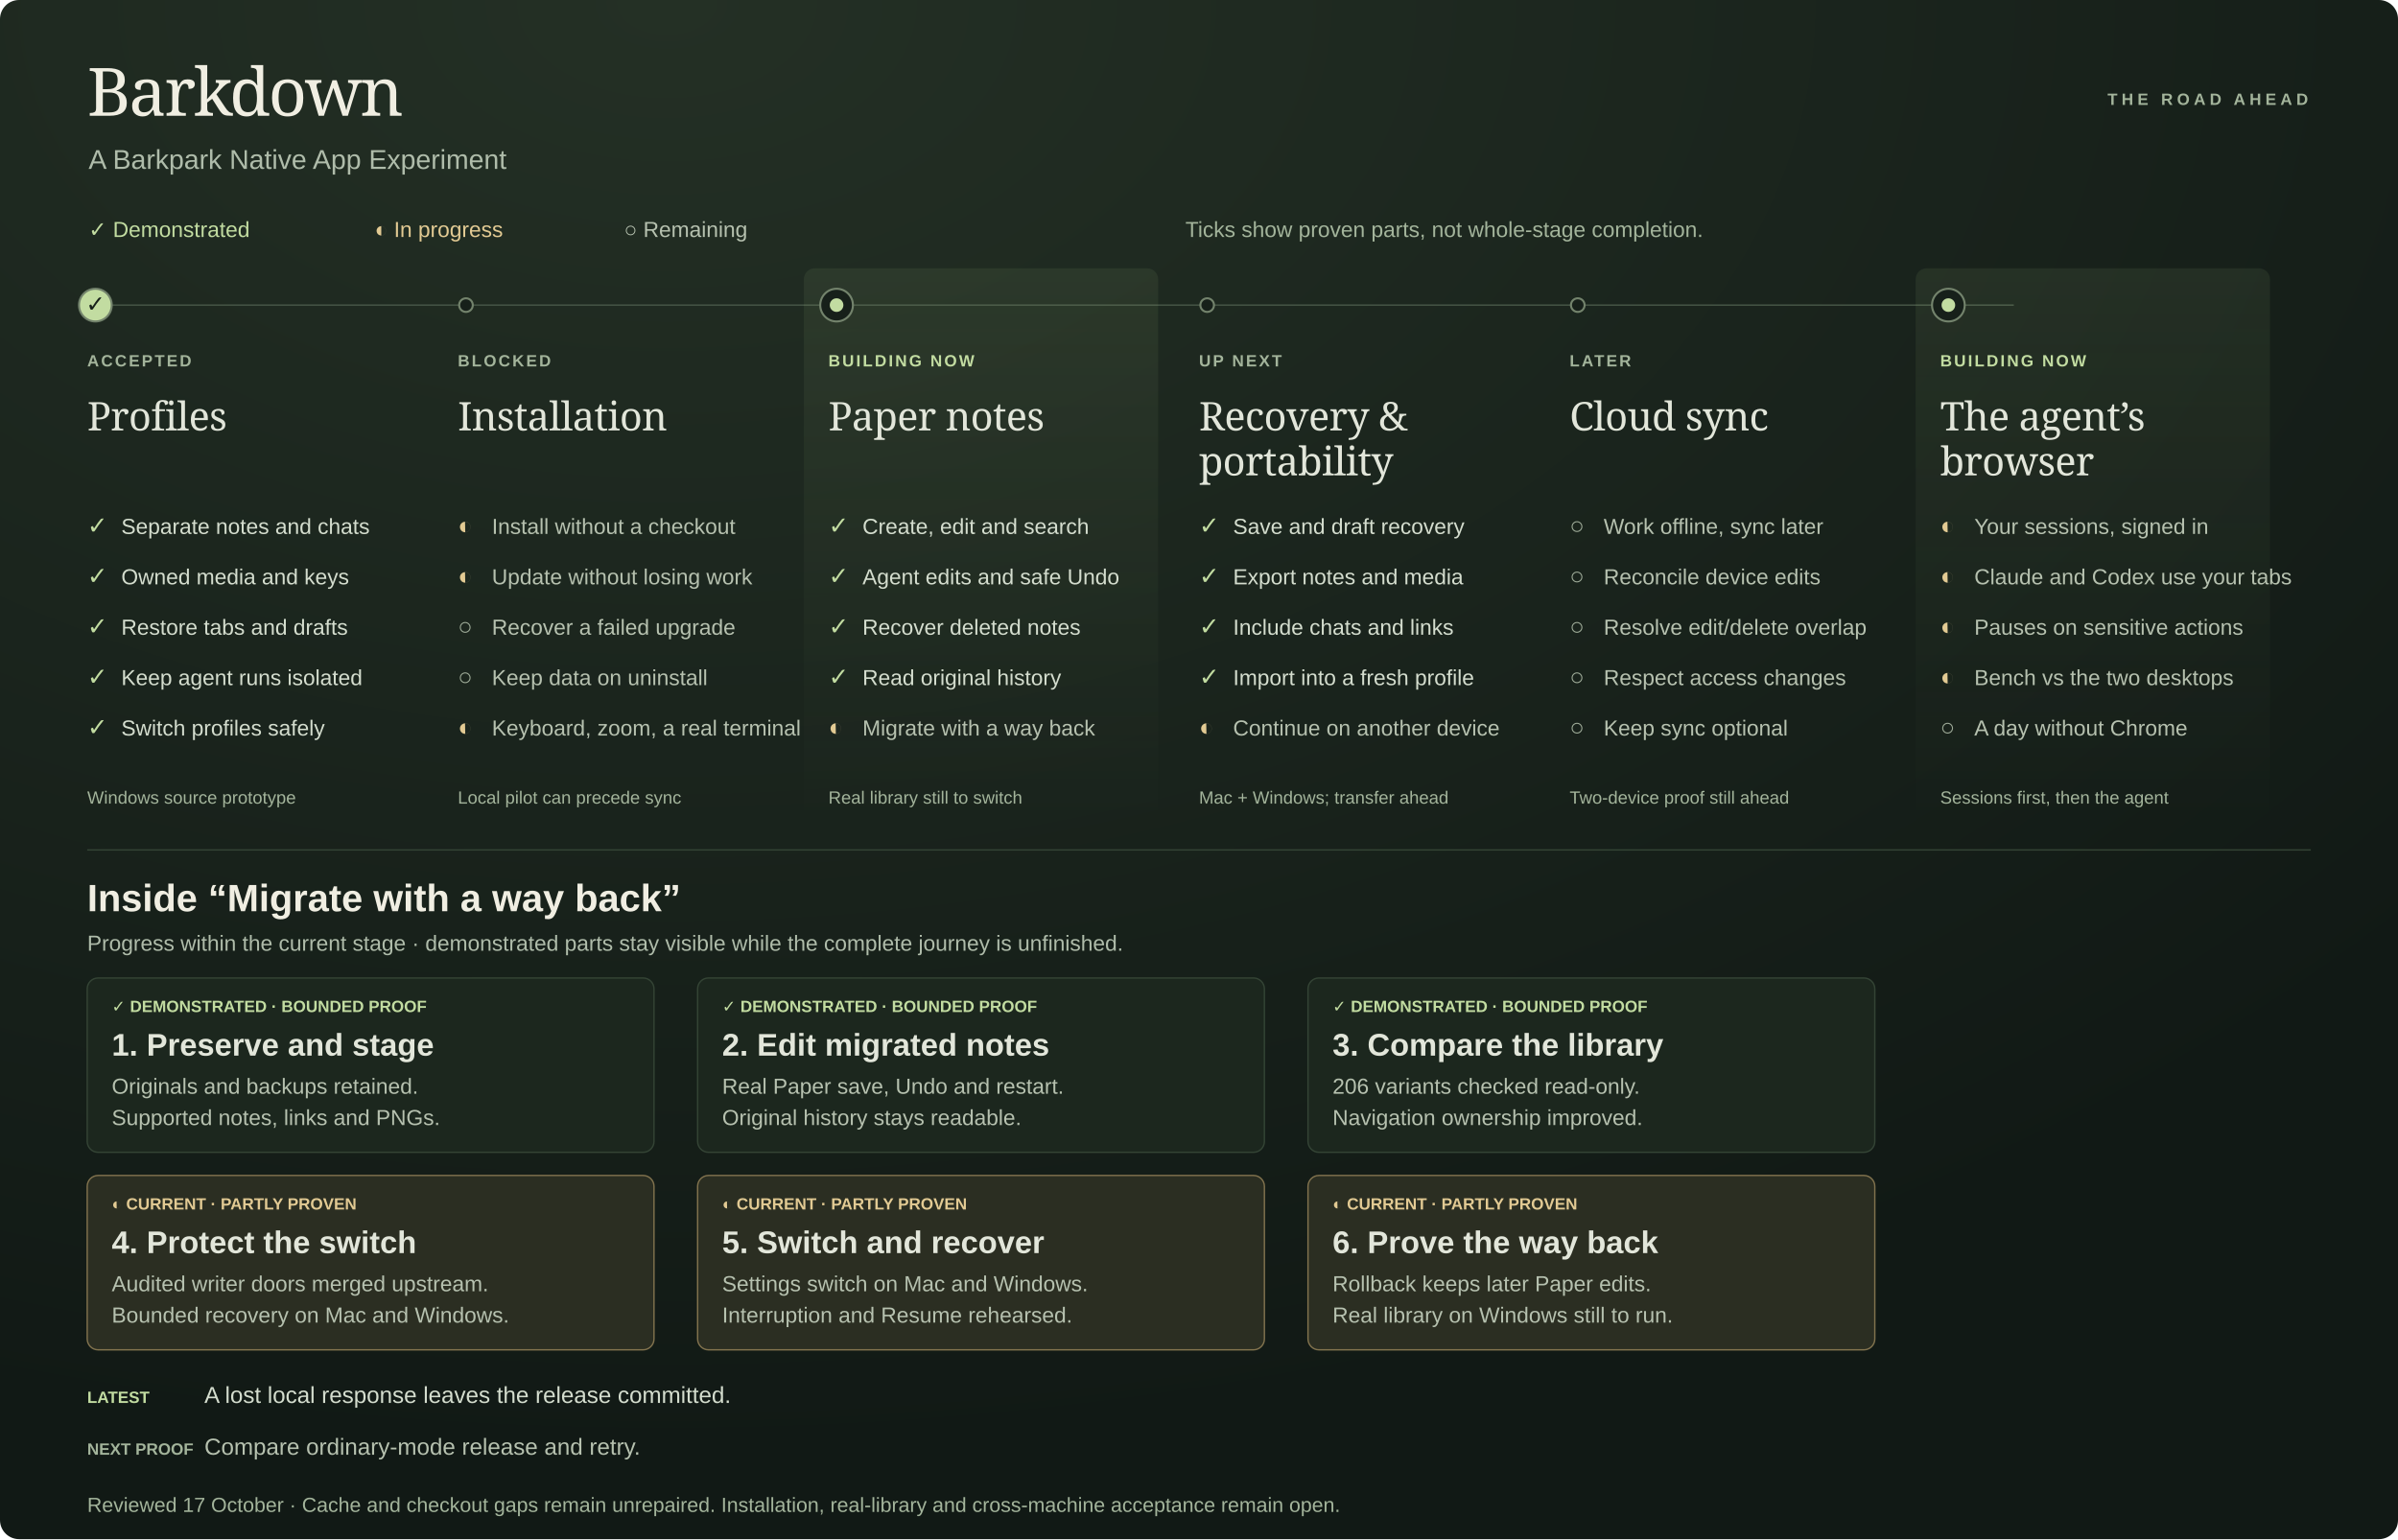
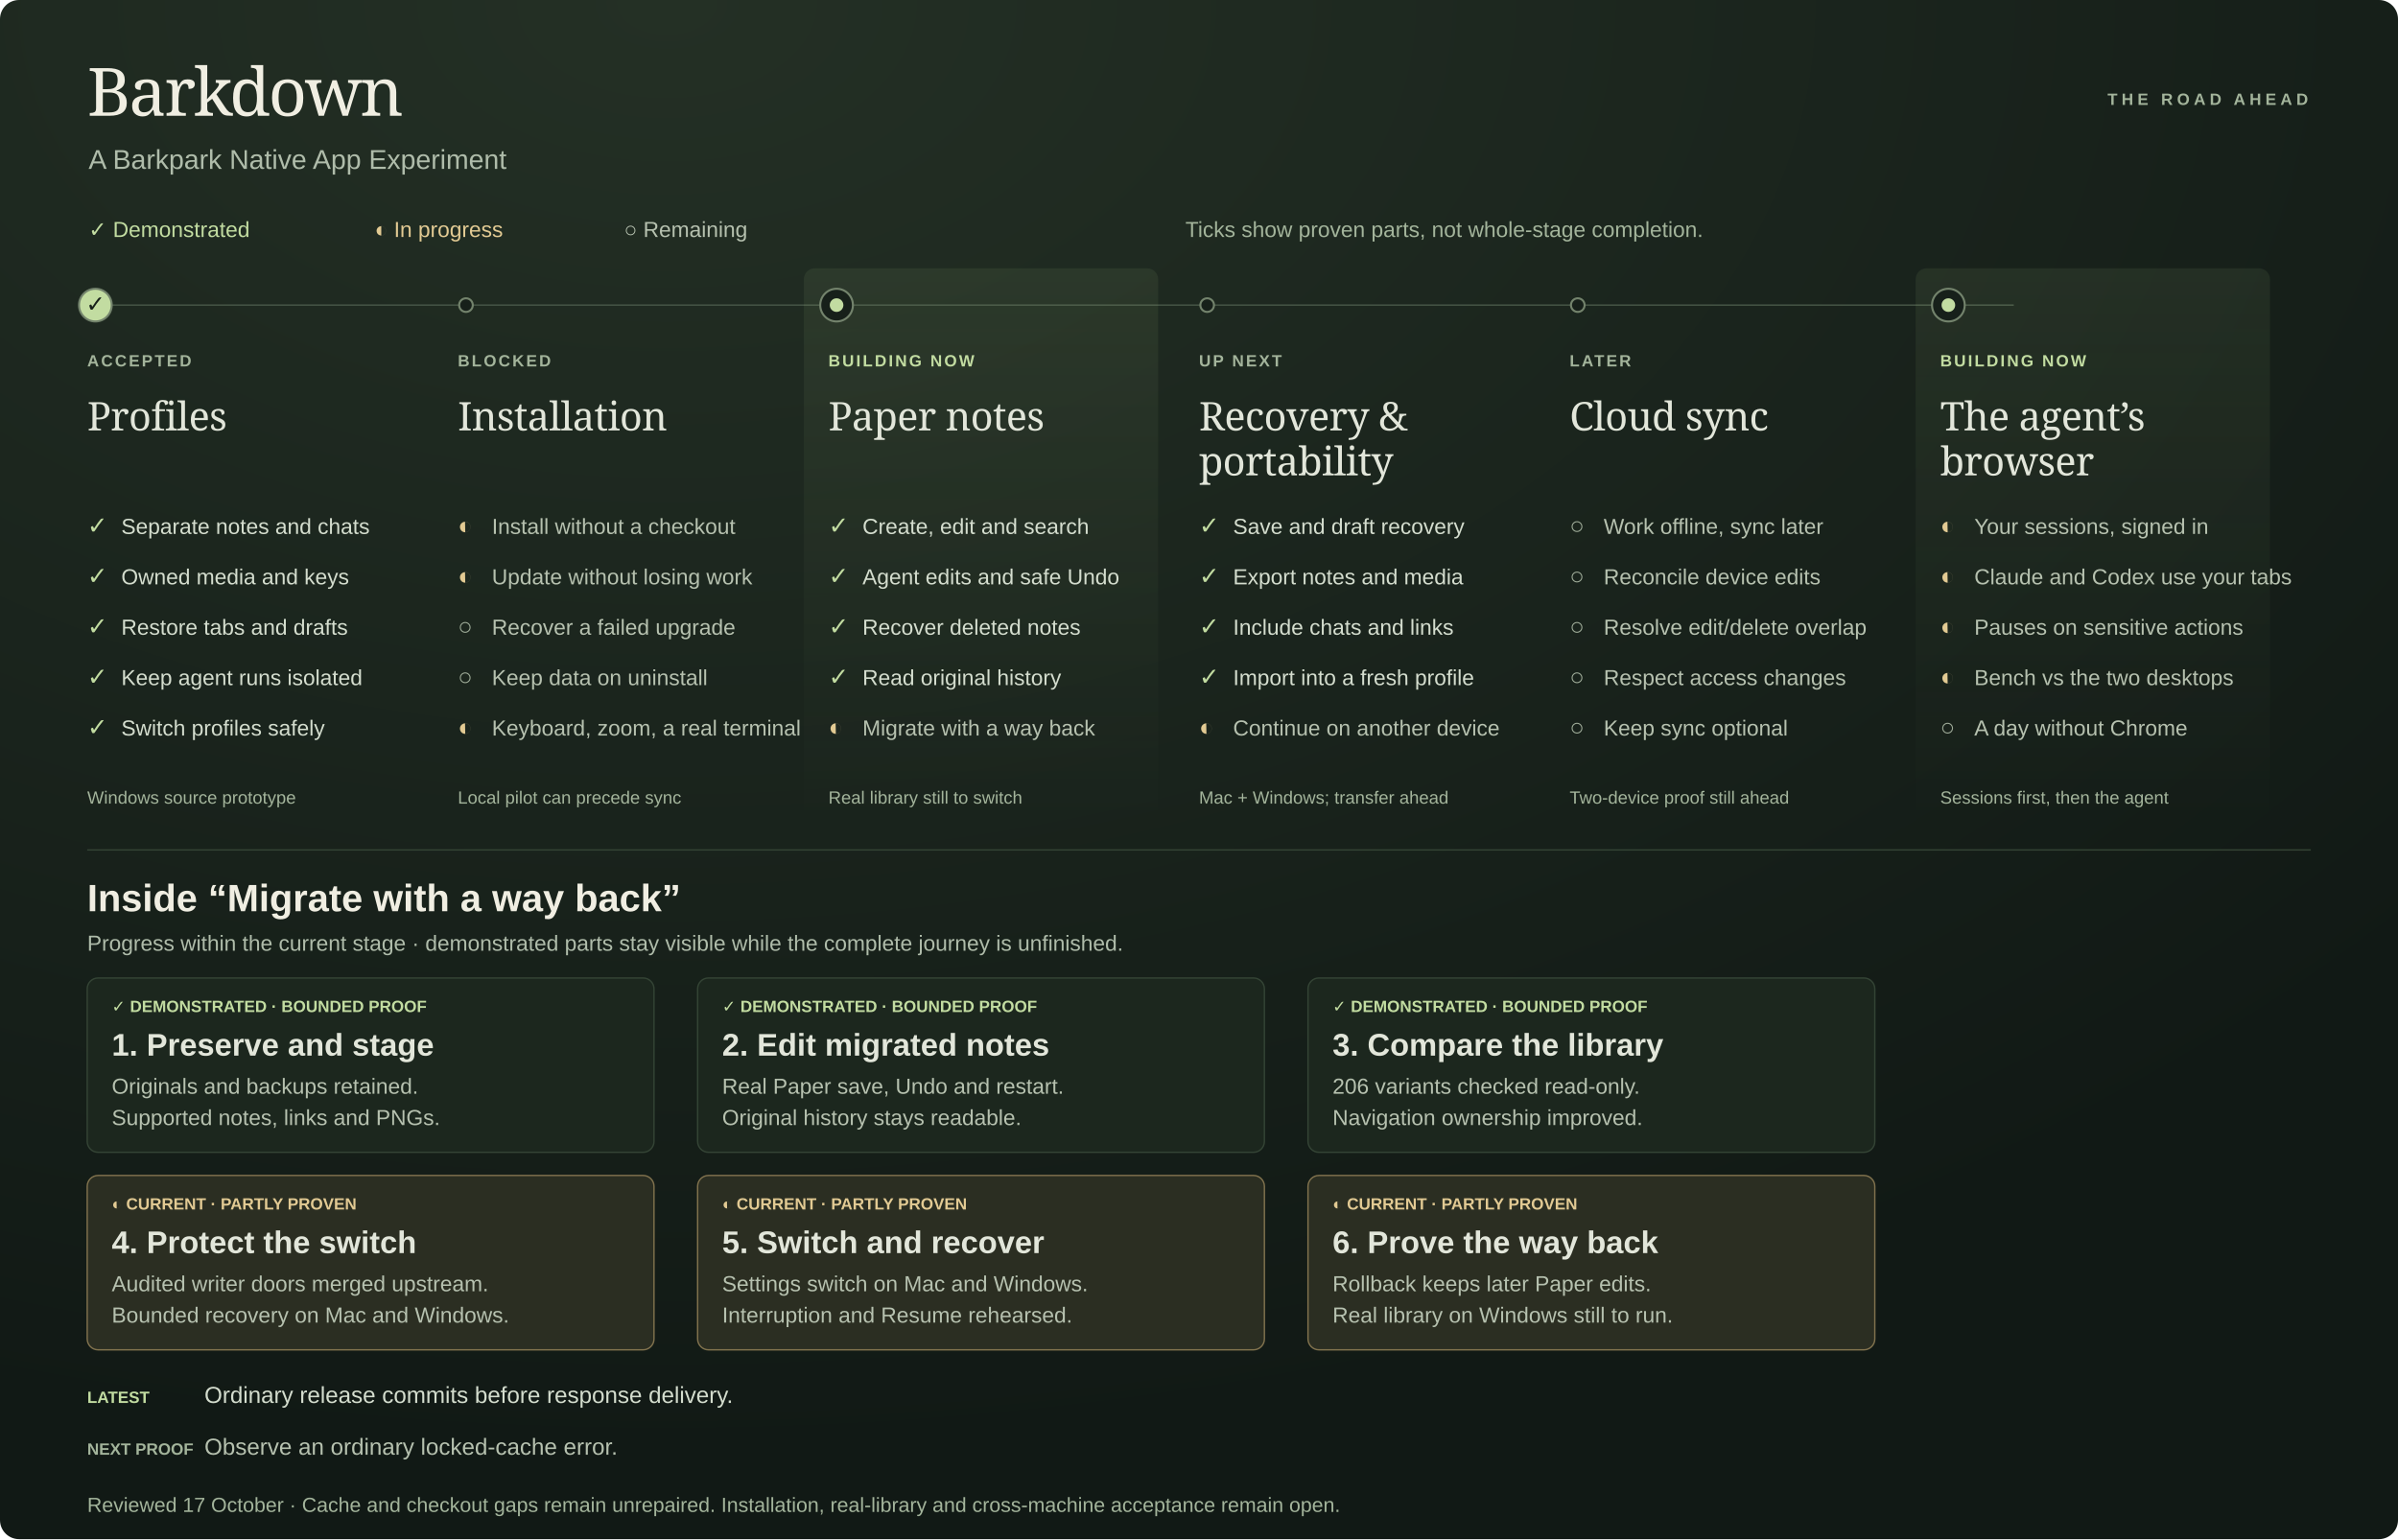
<svg xmlns="http://www.w3.org/2000/svg" width="1760" height="1130" viewBox="0 0 1760 1130" role="img" aria-labelledby="title desc">
  <defs>
    <radialGradient id="background" cx="28%" cy="0%" r="95%">
      <stop stop-color="#243025" />
      <stop offset="1" stop-color="#111915" />
    </radialGradient>
    <linearGradient id="focus" x2="0" y2="1">
      <stop stop-color="#a9c787" stop-opacity=".09" />
      <stop offset="1" stop-color="#a9c787" stop-opacity="0" />
    </linearGradient>
  </defs>
  <g font-family="Segoe UI, Arial, sans-serif">
    <rect width="1760" height="1130" rx="14" fill="url(#background)" />
    <text x="64" y="85" font-family="Georgia, serif" font-size="49" letter-spacing="-1.5" fill="#f0eee2">Barkdown</text>
    <text x="65" y="124" font-size="20" fill="#afbcaa" font-weight="400">A Barkpark Native App Experiment</text>
    <text x="1694" y="77" text-anchor="end" font-size="12" font-weight="600" letter-spacing="3" fill="#a3b49b">THE ROAD AHEAD</text>
    <text x="65" y="174" font-size="16" fill="#c2dca1" font-weight="400">✓  Demonstrated</text>
    <text x="275" y="174" font-size="16" fill="#e2ca93" font-weight="400">◐  In progress</text>
    <text x="458" y="174" font-size="16" fill="#b6c1af" font-weight="400">○  Remaining</text>
    <text x="870" y="174" font-size="16" fill="#a3b49b" font-weight="400">Ticks show proven parts, not whole-stage completion.</text>
    <path d="M70 224H1478" stroke="#475747" stroke-width="1" />
    <g data-phase="P1">
      <circle cx="70" cy="224" r="12" fill="#c2dca1" stroke="#73836c" stroke-width="1.5" />
      <text x="63" y="229" font-size="17" fill="#17201a" font-weight="600">✓</text>
      <text x="64" y="269" font-size="12" letter-spacing="1.5" font-weight="600" fill="#a3b49b">ACCEPTED</text>
      <text x="64" y="316" dy="0" font-family="Georgia, serif" font-size="29" letter-spacing="-.4" fill="#e2e6da">Profiles</text>
      <text x="64" y="392" font-size="18" fill="#c2dca1" font-weight="600">✓</text>
      <text x="89" y="392" font-size="16" fill="#d4ddce" font-weight="400">Separate notes and chats</text>
      <text x="64" y="429" font-size="18" fill="#c2dca1" font-weight="600">✓</text>
      <text x="89" y="429" font-size="16" fill="#d4ddce" font-weight="400">Owned media and keys</text>
      <text x="64" y="466" font-size="18" fill="#c2dca1" font-weight="600">✓</text>
      <text x="89" y="466" font-size="16" fill="#d4ddce" font-weight="400">Restore tabs and drafts</text>
      <text x="64" y="503" font-size="18" fill="#c2dca1" font-weight="600">✓</text>
      <text x="89" y="503" font-size="16" fill="#d4ddce" font-weight="400">Keep agent runs isolated</text>
      <text x="64" y="540" font-size="18" fill="#c2dca1" font-weight="600">✓</text>
      <text x="89" y="540" font-size="16" fill="#d4ddce" font-weight="400">Switch profiles safely</text>
      <text x="64" y="590" font-size="13" fill="#a3b49b" font-weight="400">Windows source prototype</text>
    </g>
    <g data-phase="P5">
      <circle cx="342" cy="224" r="5" fill="#17201a" stroke="#73836c" stroke-width="1.5" />
      <text x="336" y="269" font-size="12" letter-spacing="1.5" font-weight="600" fill="#a3b49b">BLOCKED</text>
      <text x="336" y="316" dy="0" font-family="Georgia, serif" font-size="29" letter-spacing="-.4" fill="#e2e6da">Installation</text>
      <text x="336" y="392" font-size="18" fill="#e2ca93" font-weight="600">◐</text>
      <text x="361" y="392" font-size="16" fill="#b6c1af" font-weight="400">Install without a checkout</text>
      <text x="336" y="429" font-size="18" fill="#e2ca93" font-weight="600">◐</text>
      <text x="361" y="429" font-size="16" fill="#b6c1af" font-weight="400">Update without losing work</text>
      <text x="336" y="466" font-size="18" fill="#9fac99" font-weight="600">○</text>
      <text x="361" y="466" font-size="16" fill="#b6c1af" font-weight="400">Recover a failed upgrade</text>
      <text x="336" y="503" font-size="18" fill="#9fac99" font-weight="600">○</text>
      <text x="361" y="503" font-size="16" fill="#b6c1af" font-weight="400">Keep data on uninstall</text>
      <text x="336" y="540" font-size="18" fill="#e2ca93" font-weight="600">◐</text>
      <text x="361" y="540" font-size="16" fill="#b6c1af" font-weight="400">Keyboard, zoom, a real terminal</text>
      <text x="336" y="590" font-size="13" fill="#a3b49b" font-weight="400">Local pilot can precede sync</text>
    </g>
    <g data-phase="P2">
      <rect x="590" y="197" width="260" height="410" rx="8" fill="url(#focus)" />
      <circle cx="614" cy="224" r="12" fill="#17201a" stroke="#73836c" stroke-width="1.5" />
      <circle cx="614" cy="224" r="5" fill="#c2dca1" />
      <text x="608" y="269" font-size="12" letter-spacing="1.5" font-weight="600" fill="#c2dca1">BUILDING NOW</text>
      <text x="608" y="316" dy="0" font-family="Georgia, serif" font-size="29" letter-spacing="-.4" fill="#e2e6da">Paper notes</text>
      <text x="608" y="392" font-size="18" fill="#c2dca1" font-weight="600">✓</text>
      <text x="633" y="392" font-size="16" fill="#d4ddce" font-weight="400">Create, edit and search</text>
      <text x="608" y="429" font-size="18" fill="#c2dca1" font-weight="600">✓</text>
      <text x="633" y="429" font-size="16" fill="#d4ddce" font-weight="400">Agent edits and safe Undo</text>
      <text x="608" y="466" font-size="18" fill="#c2dca1" font-weight="600">✓</text>
      <text x="633" y="466" font-size="16" fill="#d4ddce" font-weight="400">Recover deleted notes</text>
      <text x="608" y="503" font-size="18" fill="#c2dca1" font-weight="600">✓</text>
      <text x="633" y="503" font-size="16" fill="#d4ddce" font-weight="400">Read original history</text>
      <text x="608" y="540" font-size="18" fill="#e2ca93" font-weight="600">◐</text>
      <text x="633" y="540" font-size="16" fill="#b6c1af" font-weight="400">Migrate with a way back</text>
      <text x="608" y="590" font-size="13" fill="#a3b49b" font-weight="400">Real library still to switch</text>
    </g>
    <g data-phase="P3">
      <circle cx="886" cy="224" r="5" fill="#17201a" stroke="#73836c" stroke-width="1.5" />
      <text x="880" y="269" font-size="12" letter-spacing="1.5" font-weight="600" fill="#a3b49b">UP NEXT</text>
      <text x="880" y="316" dy="0" font-family="Georgia, serif" font-size="29" letter-spacing="-.4" fill="#e2e6da">Recovery &amp;</text>
      <text x="880" y="316" dy="33" font-family="Georgia, serif" font-size="29" letter-spacing="-.4" fill="#e2e6da">portability</text>
      <text x="880" y="392" font-size="18" fill="#c2dca1" font-weight="600">✓</text>
      <text x="905" y="392" font-size="16" fill="#d4ddce" font-weight="400">Save and draft recovery</text>
      <text x="880" y="429" font-size="18" fill="#c2dca1" font-weight="600">✓</text>
      <text x="905" y="429" font-size="16" fill="#d4ddce" font-weight="400">Export notes and media</text>
      <text x="880" y="466" font-size="18" fill="#c2dca1" font-weight="600">✓</text>
      <text x="905" y="466" font-size="16" fill="#d4ddce" font-weight="400">Include chats and links</text>
      <text x="880" y="503" font-size="18" fill="#c2dca1" font-weight="600">✓</text>
      <text x="905" y="503" font-size="16" fill="#d4ddce" font-weight="400">Import into a fresh profile</text>
      <text x="880" y="540" font-size="18" fill="#e2ca93" font-weight="600">◐</text>
      <text x="905" y="540" font-size="16" fill="#b6c1af" font-weight="400">Continue on another device</text>
      <text x="880" y="590" font-size="13" fill="#a3b49b" font-weight="400">Mac + Windows; transfer ahead</text>
    </g>
    <g data-phase="P4">
      <circle cx="1158" cy="224" r="5" fill="#17201a" stroke="#73836c" stroke-width="1.5" />
      <text x="1152" y="269" font-size="12" letter-spacing="1.5" font-weight="600" fill="#a3b49b">LATER</text>
      <text x="1152" y="316" dy="0" font-family="Georgia, serif" font-size="29" letter-spacing="-.4" fill="#e2e6da">Cloud sync</text>
      <text x="1152" y="392" font-size="18" fill="#9fac99" font-weight="600">○</text>
      <text x="1177" y="392" font-size="16" fill="#b6c1af" font-weight="400">Work offline, sync later</text>
      <text x="1152" y="429" font-size="18" fill="#9fac99" font-weight="600">○</text>
      <text x="1177" y="429" font-size="16" fill="#b6c1af" font-weight="400">Reconcile device edits</text>
      <text x="1152" y="466" font-size="18" fill="#9fac99" font-weight="600">○</text>
      <text x="1177" y="466" font-size="16" fill="#b6c1af" font-weight="400">Resolve edit/delete overlap</text>
      <text x="1152" y="503" font-size="18" fill="#9fac99" font-weight="600">○</text>
      <text x="1177" y="503" font-size="16" fill="#b6c1af" font-weight="400">Respect access changes</text>
      <text x="1152" y="540" font-size="18" fill="#9fac99" font-weight="600">○</text>
      <text x="1177" y="540" font-size="16" fill="#b6c1af" font-weight="400">Keep sync optional</text>
      <text x="1152" y="590" font-size="13" fill="#a3b49b" font-weight="400">Two-device proof still ahead</text>
    </g>
    <g data-phase="P6">
      <rect x="1406" y="197" width="260" height="410" rx="8" fill="url(#focus)" />
      <circle cx="1430" cy="224" r="12" fill="#17201a" stroke="#73836c" stroke-width="1.5" />
      <circle cx="1430" cy="224" r="5" fill="#c2dca1" />
      <text x="1424" y="269" font-size="12" letter-spacing="1.5" font-weight="600" fill="#c2dca1">BUILDING NOW</text>
      <text x="1424" y="316" dy="0" font-family="Georgia, serif" font-size="29" letter-spacing="-.4" fill="#e2e6da">The agent’s</text>
      <text x="1424" y="316" dy="33" font-family="Georgia, serif" font-size="29" letter-spacing="-.4" fill="#e2e6da">browser</text>
      <text x="1424" y="392" font-size="18" fill="#e2ca93" font-weight="600">◐</text>
      <text x="1449" y="392" font-size="16" fill="#b6c1af" font-weight="400">Your sessions, signed in</text>
      <text x="1424" y="429" font-size="18" fill="#e2ca93" font-weight="600">◐</text>
      <text x="1449" y="429" font-size="16" fill="#b6c1af" font-weight="400">Claude and Codex use your tabs</text>
      <text x="1424" y="466" font-size="18" fill="#e2ca93" font-weight="600">◐</text>
      <text x="1449" y="466" font-size="16" fill="#b6c1af" font-weight="400">Pauses on sensitive actions</text>
      <text x="1424" y="503" font-size="18" fill="#e2ca93" font-weight="600">◐</text>
      <text x="1449" y="503" font-size="16" fill="#b6c1af" font-weight="400">Bench vs the two desktops</text>
      <text x="1424" y="540" font-size="18" fill="#9fac99" font-weight="600">○</text>
      <text x="1449" y="540" font-size="16" fill="#b6c1af" font-weight="400">A day without Chrome</text>
      <text x="1424" y="590" font-size="13" fill="#a3b49b" font-weight="400">Sessions first, then the agent</text>
    </g>
    <path d="M64 624H1696" stroke="#344435" />
    <text x="64" y="669" font-size="28" fill="#f0eee2" font-weight="600">Inside “Migrate with a way back”</text>
    <text x="64" y="698" font-size="16" fill="#afbcaa" font-weight="400">Progress within the current stage · demonstrated parts stay visible while the complete journey is unfinished.</text>
    <g data-migration-step="1">
      <rect x="64" y="718" width="416" height="128" rx="8" fill="#1c271e" stroke="#344435" />
      <text x="82" y="743" font-size="12" fill="#c2dca1" font-weight="600">✓  DEMONSTRATED · BOUNDED PROOF</text>
      <text x="82" y="775" font-size="23" fill="#e2e6da" font-weight="600">1. Preserve and stage</text>
      <text x="82" y="803" font-size="16" fill="#b6c1af" font-weight="400">Originals and backups retained.</text>
      <text x="82" y="826" font-size="16" fill="#b6c1af" font-weight="400">Supported notes, links and PNGs.</text>
    </g>
    <g data-migration-step="2">
      <rect x="512" y="718" width="416" height="128" rx="8" fill="#1c271e" stroke="#344435" />
      <text x="530" y="743" font-size="12" fill="#c2dca1" font-weight="600">✓  DEMONSTRATED · BOUNDED PROOF</text>
      <text x="530" y="775" font-size="23" fill="#e2e6da" font-weight="600">2. Edit migrated notes</text>
      <text x="530" y="803" font-size="16" fill="#b6c1af" font-weight="400">Real Paper save, Undo and restart.</text>
      <text x="530" y="826" font-size="16" fill="#b6c1af" font-weight="400">Original history stays readable.</text>
    </g>
    <g data-migration-step="3">
      <rect x="960" y="718" width="416" height="128" rx="8" fill="#1c271e" stroke="#344435" />
      <text x="978" y="743" font-size="12" fill="#c2dca1" font-weight="600">✓  DEMONSTRATED · BOUNDED PROOF</text>
      <text x="978" y="775" font-size="23" fill="#e2e6da" font-weight="600">3. Compare the library</text>
      <text x="978" y="803" font-size="16" fill="#b6c1af" font-weight="400">206 variants checked read-only.</text>
      <text x="978" y="826" font-size="16" fill="#b6c1af" font-weight="400">Navigation ownership improved.</text>
    </g>
    <g data-migration-step="4">
      <rect x="64" y="863" width="416" height="128" rx="8" fill="#2b2e22" stroke="#82734e" />
      <text x="82" y="888" font-size="12" fill="#e2ca93" font-weight="600">◐  CURRENT · PARTLY PROVEN</text>
      <text x="82" y="920" font-size="23" fill="#e2e6da" font-weight="600">4. Protect the switch</text>
      <text x="82" y="948" font-size="16" fill="#b6c1af" font-weight="400">Audited writer doors merged upstream.</text>
      <text x="82" y="971" font-size="16" fill="#b6c1af" font-weight="400">Bounded recovery on Mac and Windows.</text>
    </g>
    <g data-migration-step="5">
      <rect x="512" y="863" width="416" height="128" rx="8" fill="#2b2e22" stroke="#82734e" />
      <text x="530" y="888" font-size="12" fill="#e2ca93" font-weight="600">◐  CURRENT · PARTLY PROVEN</text>
      <text x="530" y="920" font-size="23" fill="#e2e6da" font-weight="600">5. Switch and recover</text>
      <text x="530" y="948" font-size="16" fill="#b6c1af" font-weight="400">Settings switch on Mac and Windows.</text>
      <text x="530" y="971" font-size="16" fill="#b6c1af" font-weight="400">Interruption and Resume rehearsed.</text>
    </g>
    <g data-migration-step="6">
      <rect x="960" y="863" width="416" height="128" rx="8" fill="#2b2e22" stroke="#82734e" />
      <text x="978" y="888" font-size="12" fill="#e2ca93" font-weight="600">◐  CURRENT · PARTLY PROVEN</text>
      <text x="978" y="920" font-size="23" fill="#e2e6da" font-weight="600">6. Prove the way back</text>
      <text x="978" y="948" font-size="16" fill="#b6c1af" font-weight="400">Rollback keeps later Paper edits.</text>
      <text x="978" y="971" font-size="16" fill="#b6c1af" font-weight="400">Real library on Windows still to run.</text>
    </g>
    <text x="64" y="1030" font-size="12" fill="#c2dca1" font-weight="600">LATEST</text>
-     <text x="150" y="1030" font-size="17" fill="#d4ddce" font-weight="400">A lost local response leaves the release committed.</text>
+     <text x="150" y="1030" font-size="17" fill="#d4ddce" font-weight="400">Ordinary release commits before response delivery.</text>
    <text x="64" y="1068" font-size="12" fill="#a3b49b" font-weight="600">NEXT PROOF</text>
-     <text x="150" y="1068" font-size="17" fill="#b6c1af" font-weight="400">Compare ordinary-mode release and retry.</text>
+     <text x="150" y="1068" font-size="17" fill="#b6c1af" font-weight="400">Observe an ordinary locked-cache error.</text>
    <text x="64" y="1110" font-size="15" fill="#a3b49b" font-weight="400">Reviewed 17 October · Cache and checkout gaps remain unrepaired. Installation, real-library and cross-machine acceptance remain open.</text>
  </g>
</svg>
